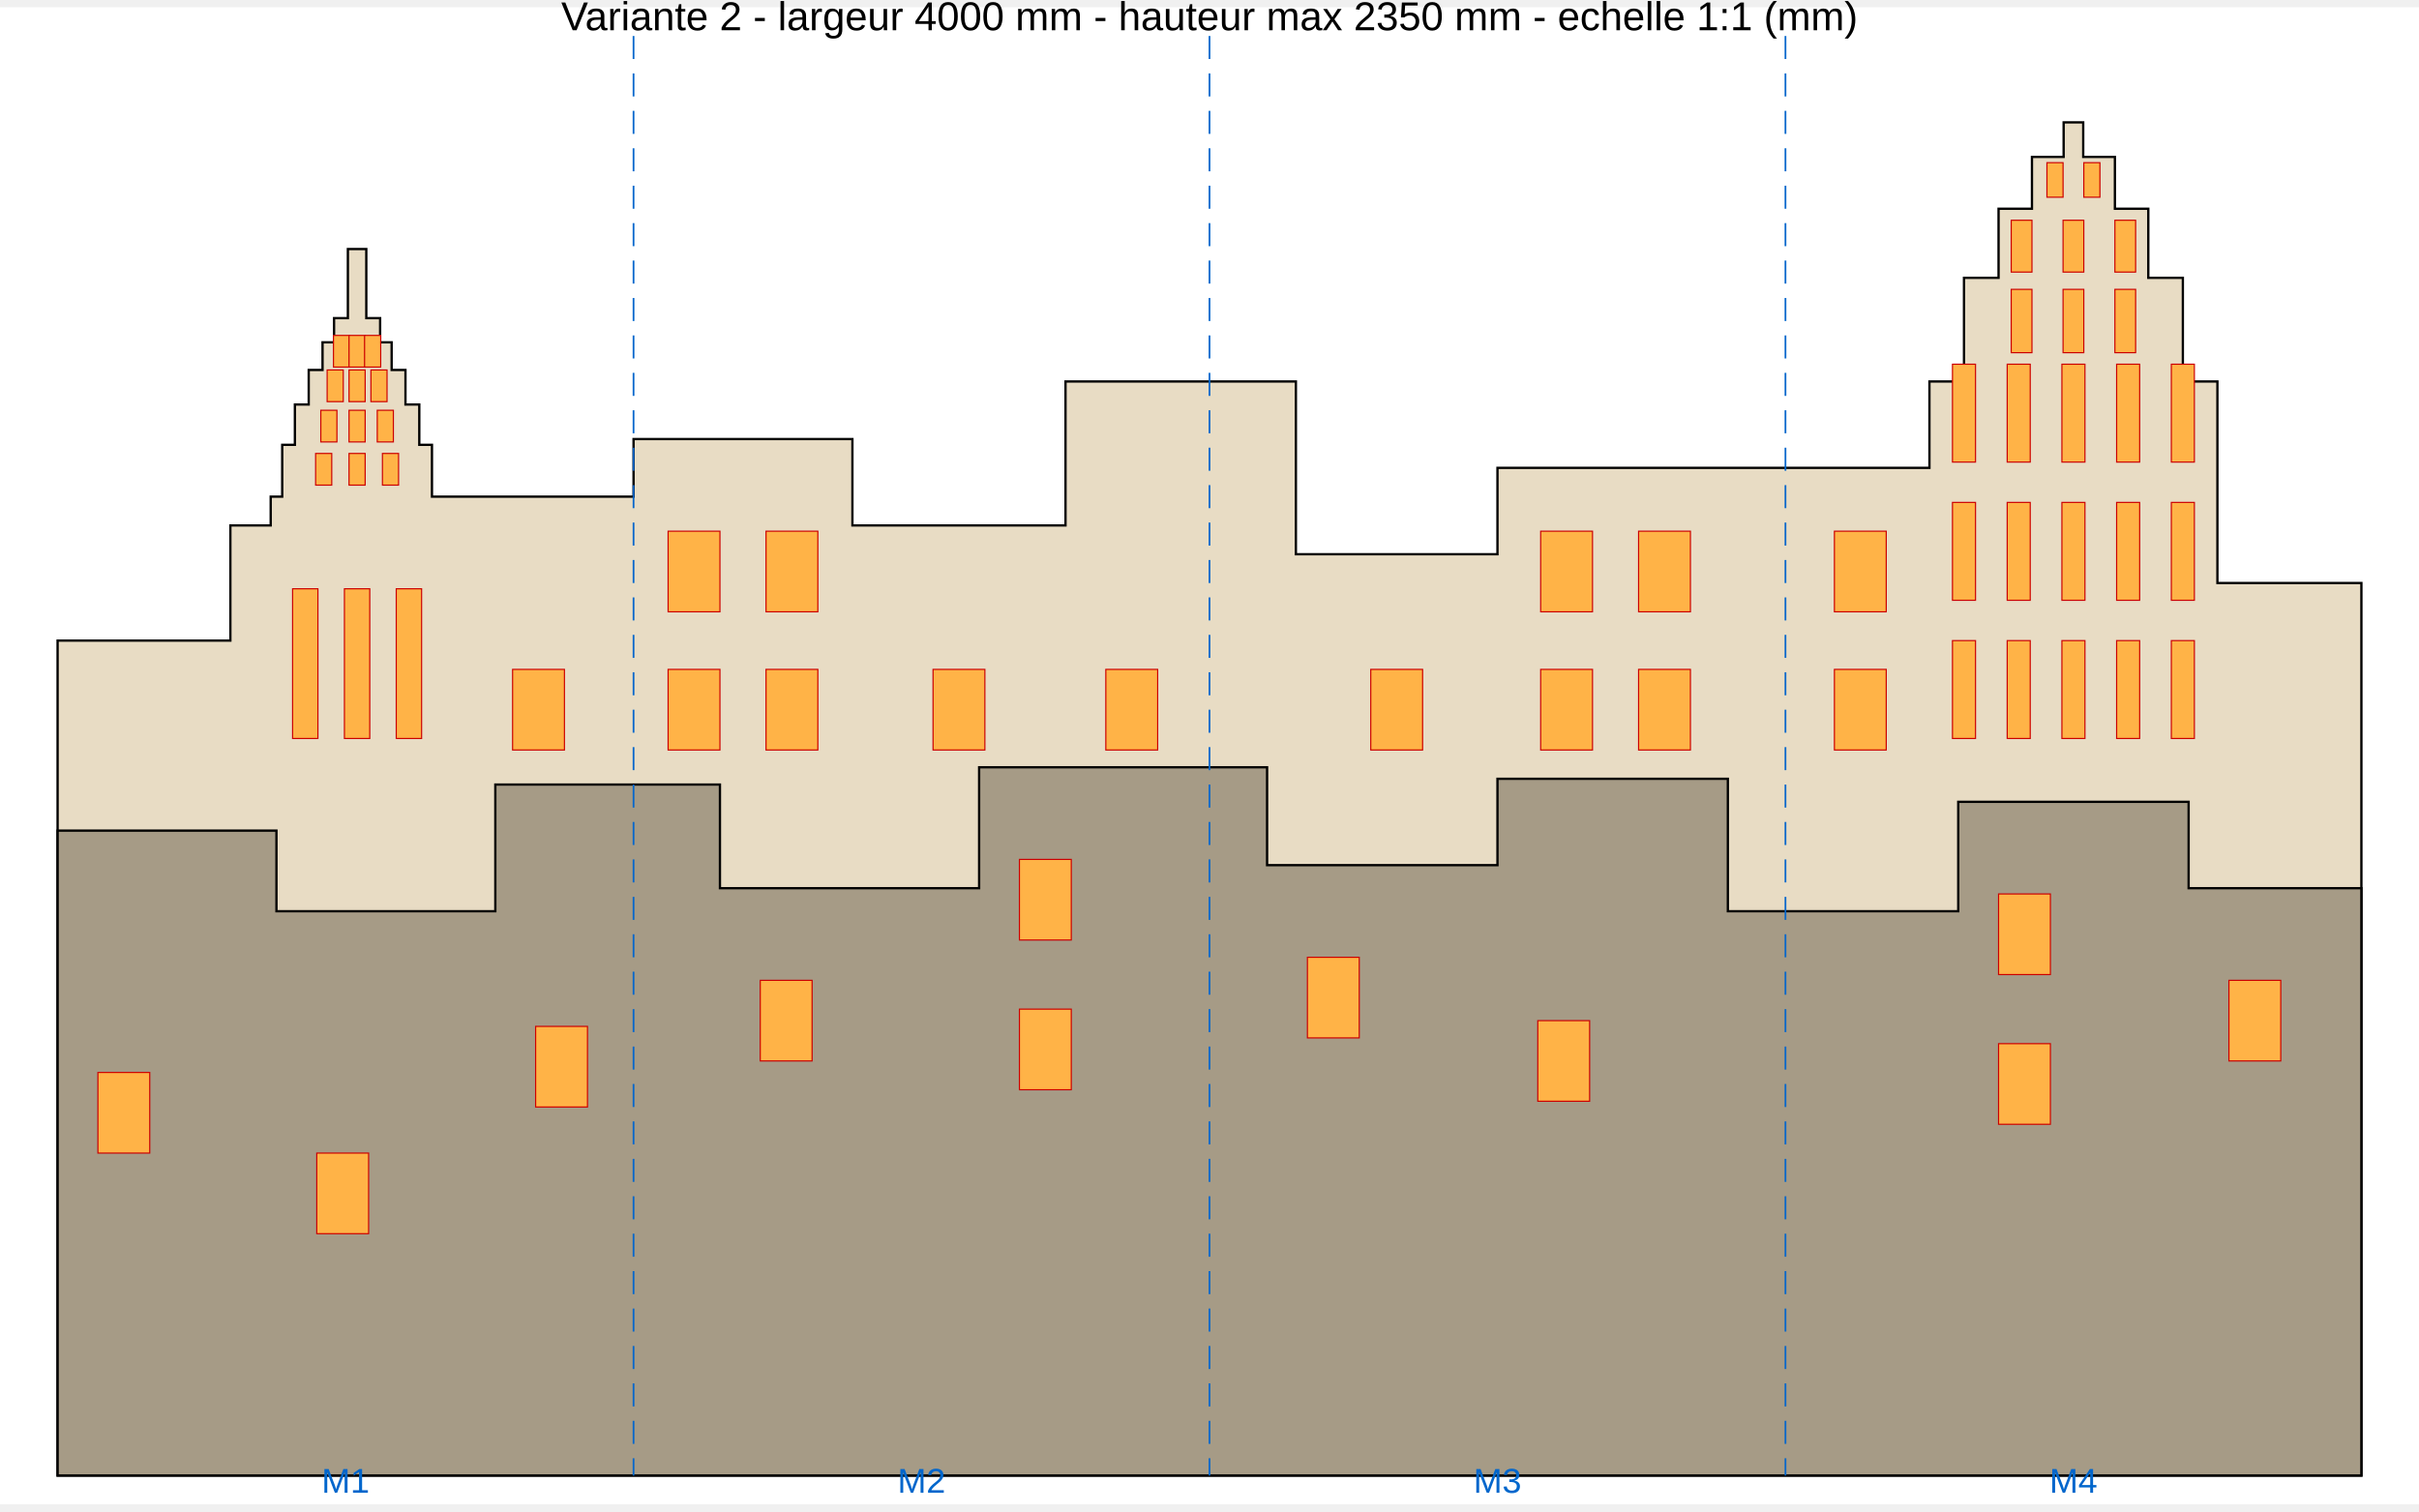
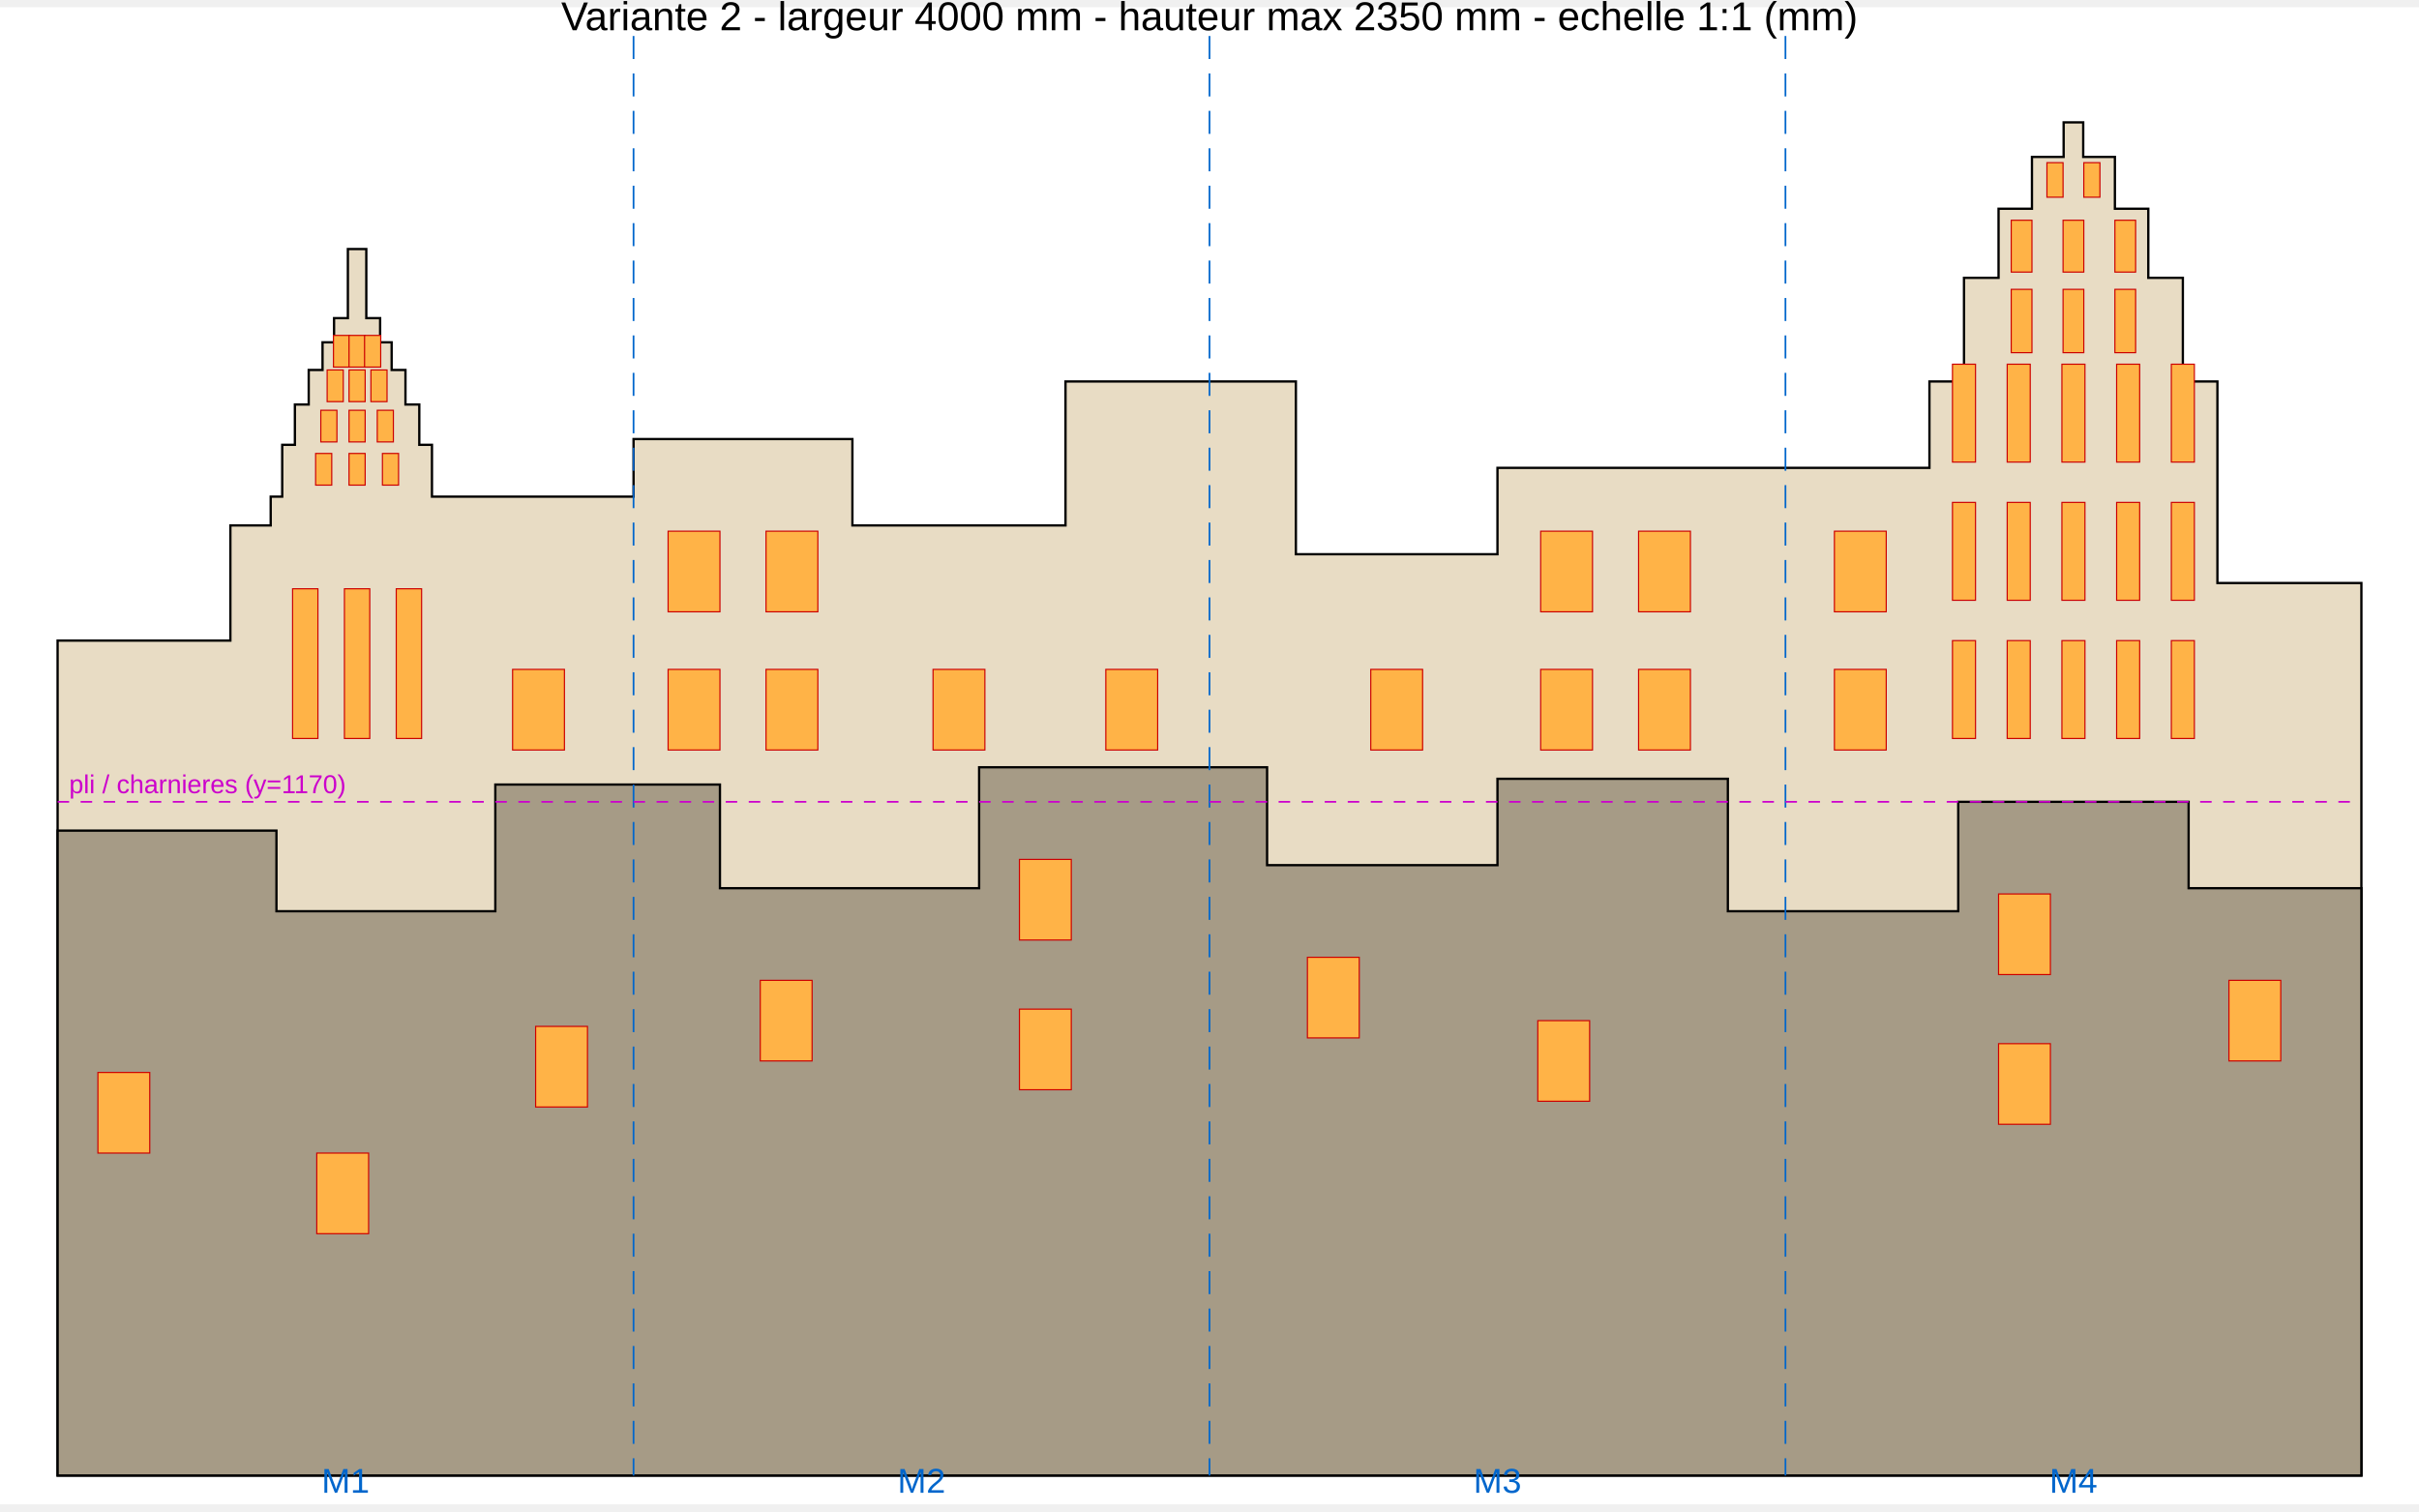
<svg xmlns="http://www.w3.org/2000/svg" width="4000mm" height="2500mm" viewBox="-100 -50 4200 2600" font-family="Arial">
  <rect x="-100" y="-50" width="4200" height="2600" fill="white" />
  <polygon points="0,2500 0,1050 300,1050 300,850 370,850 370,800 390,800 390,710 412,710 412,640 436,640 436,580 460,580 460,532 480,532 480,490 504,490 504,370 536,370 536,490 560,490 560,532 580,532 580,580 604,580 604,640 628,640 628,710 650,710 650,800 670,800 1000,800 1000,700 1380,700 1380,850 1750,850 1750,600 2150,600 2150,900 2500,900 2500,750 3250,750 3250,600 3310,600 3310,420 3370,420 3370,300 3428,300 3428,210 3483,210 3483,150 3517,150 3517,210 3572,210 3572,300 3630,300 3630,420 3690,420 3690,600 3750,600 3750,750 3750,950 4000,950 4000,2500 0,2500" fill="#e8dcc4" stroke="#000" stroke-width="4" fill-opacity="1" />
  <polygon points="452,1220 452,960 408,960 408,1220 452,1220" fill="#ffb347" stroke="#c00" stroke-width="2" fill-opacity="1" />
  <polygon points="542,1220 542,960 498,960 498,1220 542,1220" fill="#ffb347" stroke="#c00" stroke-width="2" fill-opacity="1" />
  <polygon points="632,1220 632,960 588,960 588,1220 632,1220" fill="#ffb347" stroke="#c00" stroke-width="2" fill-opacity="1" />
  <polygon points="476,780 476,725 448,725 448,780 476,780" fill="#ffb347" stroke="#c00" stroke-width="2" fill-opacity="1" />
  <polygon points="534,780 534,725 506,725 506,780 534,780" fill="#ffb347" stroke="#c00" stroke-width="2" fill-opacity="1" />
  <polygon points="592,780 592,725 564,725 564,780 592,780" fill="#ffb347" stroke="#c00" stroke-width="2" fill-opacity="1" />
  <polygon points="485,705 485,650 457,650 457,705 485,705" fill="#ffb347" stroke="#c00" stroke-width="2" fill-opacity="1" />
  <polygon points="534,705 534,650 506,650 506,705 534,705" fill="#ffb347" stroke="#c00" stroke-width="2" fill-opacity="1" />
  <polygon points="583,705 583,650 555,650 555,705 583,705" fill="#ffb347" stroke="#c00" stroke-width="2" fill-opacity="1" />
  <polygon points="496,635 496,580 468,580 468,635 496,635" fill="#ffb347" stroke="#c00" stroke-width="2" fill-opacity="1" />
  <polygon points="534,635 534,580 506,580 506,635 534,635" fill="#ffb347" stroke="#c00" stroke-width="2" fill-opacity="1" />
  <polygon points="572,635 572,580 544,580 544,635 572,635" fill="#ffb347" stroke="#c00" stroke-width="2" fill-opacity="1" />
  <polygon points="507,575 507,520 479,520 479,575 507,575" fill="#ffb347" stroke="#c00" stroke-width="2" fill-opacity="1" />
  <polygon points="534,575 534,520 506,520 506,575 534,575" fill="#ffb347" stroke="#c00" stroke-width="2" fill-opacity="1" />
  <polygon points="561,575 561,520 533,520 533,575 561,575" fill="#ffb347" stroke="#c00" stroke-width="2" fill-opacity="1" />
  <polygon points="880,1240 880,1100 790,1100 790,1240 880,1240" fill="#ffb347" stroke="#c00" stroke-width="2" fill-opacity="1" />
  <polygon points="1150,1240 1150,1100 1060,1100 1060,1240 1150,1240" fill="#ffb347" stroke="#c00" stroke-width="2" fill-opacity="1" />
  <polygon points="1150,1000 1150,860 1060,860 1060,1000 1150,1000" fill="#ffb347" stroke="#c00" stroke-width="2" fill-opacity="1" />
  <polygon points="1320,1240 1320,1100 1230,1100 1230,1240 1320,1240" fill="#ffb347" stroke="#c00" stroke-width="2" fill-opacity="1" />
  <polygon points="1320,1000 1320,860 1230,860 1230,1000 1320,1000" fill="#ffb347" stroke="#c00" stroke-width="2" fill-opacity="1" />
  <polygon points="1610,1240 1610,1100 1520,1100 1520,1240 1610,1240" fill="#ffb347" stroke="#c00" stroke-width="2" fill-opacity="1" />
  <polygon points="1910,1240 1910,1100 1820,1100 1820,1240 1910,1240" fill="#ffb347" stroke="#c00" stroke-width="2" fill-opacity="1" />
  <polygon points="2370,1240 2370,1100 2280,1100 2280,1240 2370,1240" fill="#ffb347" stroke="#c00" stroke-width="2" fill-opacity="1" />
  <polygon points="2665,1240 2665,1100 2575,1100 2575,1240 2665,1240" fill="#ffb347" stroke="#c00" stroke-width="2" fill-opacity="1" />
  <polygon points="2665,1000 2665,860 2575,860 2575,1000 2665,1000" fill="#ffb347" stroke="#c00" stroke-width="2" fill-opacity="1" />
  <polygon points="2835,1240 2835,1100 2745,1100 2745,1240 2835,1240" fill="#ffb347" stroke="#c00" stroke-width="2" fill-opacity="1" />
  <polygon points="2835,1000 2835,860 2745,860 2745,1000 2835,1000" fill="#ffb347" stroke="#c00" stroke-width="2" fill-opacity="1" />
  <polygon points="3175,1240 3175,1100 3085,1100 3085,1240 3175,1240" fill="#ffb347" stroke="#c00" stroke-width="2" fill-opacity="1" />
  <polygon points="3175,1000 3175,860 3085,860 3085,1000 3175,1000" fill="#ffb347" stroke="#c00" stroke-width="2" fill-opacity="1" />
  <polygon points="3330,1220 3330,1050 3290,1050 3290,1220 3330,1220" fill="#ffb347" stroke="#c00" stroke-width="2" fill-opacity="1" />
  <polygon points="3425,1220 3425,1050 3385,1050 3385,1220 3425,1220" fill="#ffb347" stroke="#c00" stroke-width="2" fill-opacity="1" />
  <polygon points="3520,1220 3520,1050 3480,1050 3480,1220 3520,1220" fill="#ffb347" stroke="#c00" stroke-width="2" fill-opacity="1" />
  <polygon points="3615,1220 3615,1050 3575,1050 3575,1220 3615,1220" fill="#ffb347" stroke="#c00" stroke-width="2" fill-opacity="1" />
  <polygon points="3710,1220 3710,1050 3670,1050 3670,1220 3710,1220" fill="#ffb347" stroke="#c00" stroke-width="2" fill-opacity="1" />
  <polygon points="3330,980 3330,810 3290,810 3290,980 3330,980" fill="#ffb347" stroke="#c00" stroke-width="2" fill-opacity="1" />
  <polygon points="3425,980 3425,810 3385,810 3385,980 3425,980" fill="#ffb347" stroke="#c00" stroke-width="2" fill-opacity="1" />
  <polygon points="3520,980 3520,810 3480,810 3480,980 3520,980" fill="#ffb347" stroke="#c00" stroke-width="2" fill-opacity="1" />
  <polygon points="3615,980 3615,810 3575,810 3575,980 3615,980" fill="#ffb347" stroke="#c00" stroke-width="2" fill-opacity="1" />
  <polygon points="3710,980 3710,810 3670,810 3670,980 3710,980" fill="#ffb347" stroke="#c00" stroke-width="2" fill-opacity="1" />
  <polygon points="3330,740 3330,570 3290,570 3290,740 3330,740" fill="#ffb347" stroke="#c00" stroke-width="2" fill-opacity="1" />
  <polygon points="3425,740 3425,570 3385,570 3385,740 3425,740" fill="#ffb347" stroke="#c00" stroke-width="2" fill-opacity="1" />
  <polygon points="3520,740 3520,570 3480,570 3480,740 3520,740" fill="#ffb347" stroke="#c00" stroke-width="2" fill-opacity="1" />
  <polygon points="3615,740 3615,570 3575,570 3575,740 3615,740" fill="#ffb347" stroke="#c00" stroke-width="2" fill-opacity="1" />
  <polygon points="3710,740 3710,570 3670,570 3670,740 3710,740" fill="#ffb347" stroke="#c00" stroke-width="2" fill-opacity="1" />
  <polygon points="3428,550 3428,440 3392,440 3392,550 3428,550" fill="#ffb347" stroke="#c00" stroke-width="2" fill-opacity="1" />
  <polygon points="3518,550 3518,440 3482,440 3482,550 3518,550" fill="#ffb347" stroke="#c00" stroke-width="2" fill-opacity="1" />
  <polygon points="3608,550 3608,440 3572,440 3572,550 3608,550" fill="#ffb347" stroke="#c00" stroke-width="2" fill-opacity="1" />
  <polygon points="3428,410 3428,320 3392,320 3392,410 3428,410" fill="#ffb347" stroke="#c00" stroke-width="2" fill-opacity="1" />
  <polygon points="3518,410 3518,320 3482,320 3482,410 3518,410" fill="#ffb347" stroke="#c00" stroke-width="2" fill-opacity="1" />
  <polygon points="3608,410 3608,320 3572,320 3572,410 3608,410" fill="#ffb347" stroke="#c00" stroke-width="2" fill-opacity="1" />
  <polygon points="3482,280 3482,220 3454,220 3454,280 3482,280" fill="#ffb347" stroke="#c00" stroke-width="2" fill-opacity="1" />
  <polygon points="3546,280 3546,220 3518,220 3518,280 3546,280" fill="#ffb347" stroke="#c00" stroke-width="2" fill-opacity="1" />
  <polygon points="0,2500 0,1380 380,1380 380,1520 760,1520 760,1300 1150,1300 1150,1480 1600,1480 1600,1270 2100,1270 2100,1440 2500,1440 2500,1290 2900,1290 2900,1520 3300,1520 3300,1330 3700,1330 3700,1480 4000,1480 4000,2500 0,2500" fill="#9a8f7c" stroke="#000" stroke-width="4" fill-opacity="0.85" />
  <polygon points="160,1940 160,1800 70,1800 70,1940 160,1940" fill="#ffb347" stroke="#c00" stroke-width="2" fill-opacity="1" />
  <polygon points="540,2080 540,1940 450,1940 450,2080 540,2080" fill="#ffb347" stroke="#c00" stroke-width="2" fill-opacity="1" />
  <polygon points="920,1860 920,1720 830,1720 830,1860 920,1860" fill="#ffb347" stroke="#c00" stroke-width="2" fill-opacity="1" />
  <polygon points="1310,1780 1310,1640 1220,1640 1220,1780 1310,1780" fill="#ffb347" stroke="#c00" stroke-width="2" fill-opacity="1" />
  <polygon points="1760,1570 1760,1430 1670,1430 1670,1570 1760,1570" fill="#ffb347" stroke="#c00" stroke-width="2" fill-opacity="1" />
  <polygon points="1760,1830 1760,1690 1670,1690 1670,1830 1760,1830" fill="#ffb347" stroke="#c00" stroke-width="2" fill-opacity="1" />
  <polygon points="2260,1740 2260,1600 2170,1600 2170,1740 2260,1740" fill="#ffb347" stroke="#c00" stroke-width="2" fill-opacity="1" />
  <polygon points="2660,1850 2660,1710 2570,1710 2570,1850 2660,1850" fill="#ffb347" stroke="#c00" stroke-width="2" fill-opacity="1" />
  <polygon points="3460,1630 3460,1490 3370,1490 3370,1630 3460,1630" fill="#ffb347" stroke="#c00" stroke-width="2" fill-opacity="1" />
  <polygon points="3460,1890 3460,1750 3370,1750 3370,1890 3460,1890" fill="#ffb347" stroke="#c00" stroke-width="2" fill-opacity="1" />
  <polygon points="3860,1780 3860,1640 3770,1640 3770,1780 3860,1780" fill="#ffb347" stroke="#c00" stroke-width="2" fill-opacity="1" />
  <line x1="1000" y1="0" x2="1000" y2="2500" stroke="#06c" stroke-width="3" stroke-dasharray="40 25" />
  <line x1="2000" y1="0" x2="2000" y2="2500" stroke="#06c" stroke-width="3" stroke-dasharray="40 25" />
  <line x1="3000" y1="0" x2="3000" y2="2500" stroke="#06c" stroke-width="3" stroke-dasharray="40 25" />
+   <line x1="0" y1="1330" x2="4000" y2="1330" stroke="#c0c" stroke-width="3" stroke-dasharray="20 20" />
+   <text x="20" y="1315" font-size="45" fill="#c0c">pli / charnieres (y=1170)</text>
  <text x="500" y="2530" font-size="60" text-anchor="middle" fill="#06c">M1</text>
  <text x="1500" y="2530" font-size="60" text-anchor="middle" fill="#06c">M2</text>
  <text x="2500" y="2530" font-size="60" text-anchor="middle" fill="#06c">M3</text>
  <text x="3500" y="2530" font-size="60" text-anchor="middle" fill="#06c">M4</text>
  <text x="2000" y="-10" font-size="70" text-anchor="middle">Variante 2 - largeur 4000 mm - hauteur max 2350 mm - echelle 1:1 (mm)</text>
</svg>
